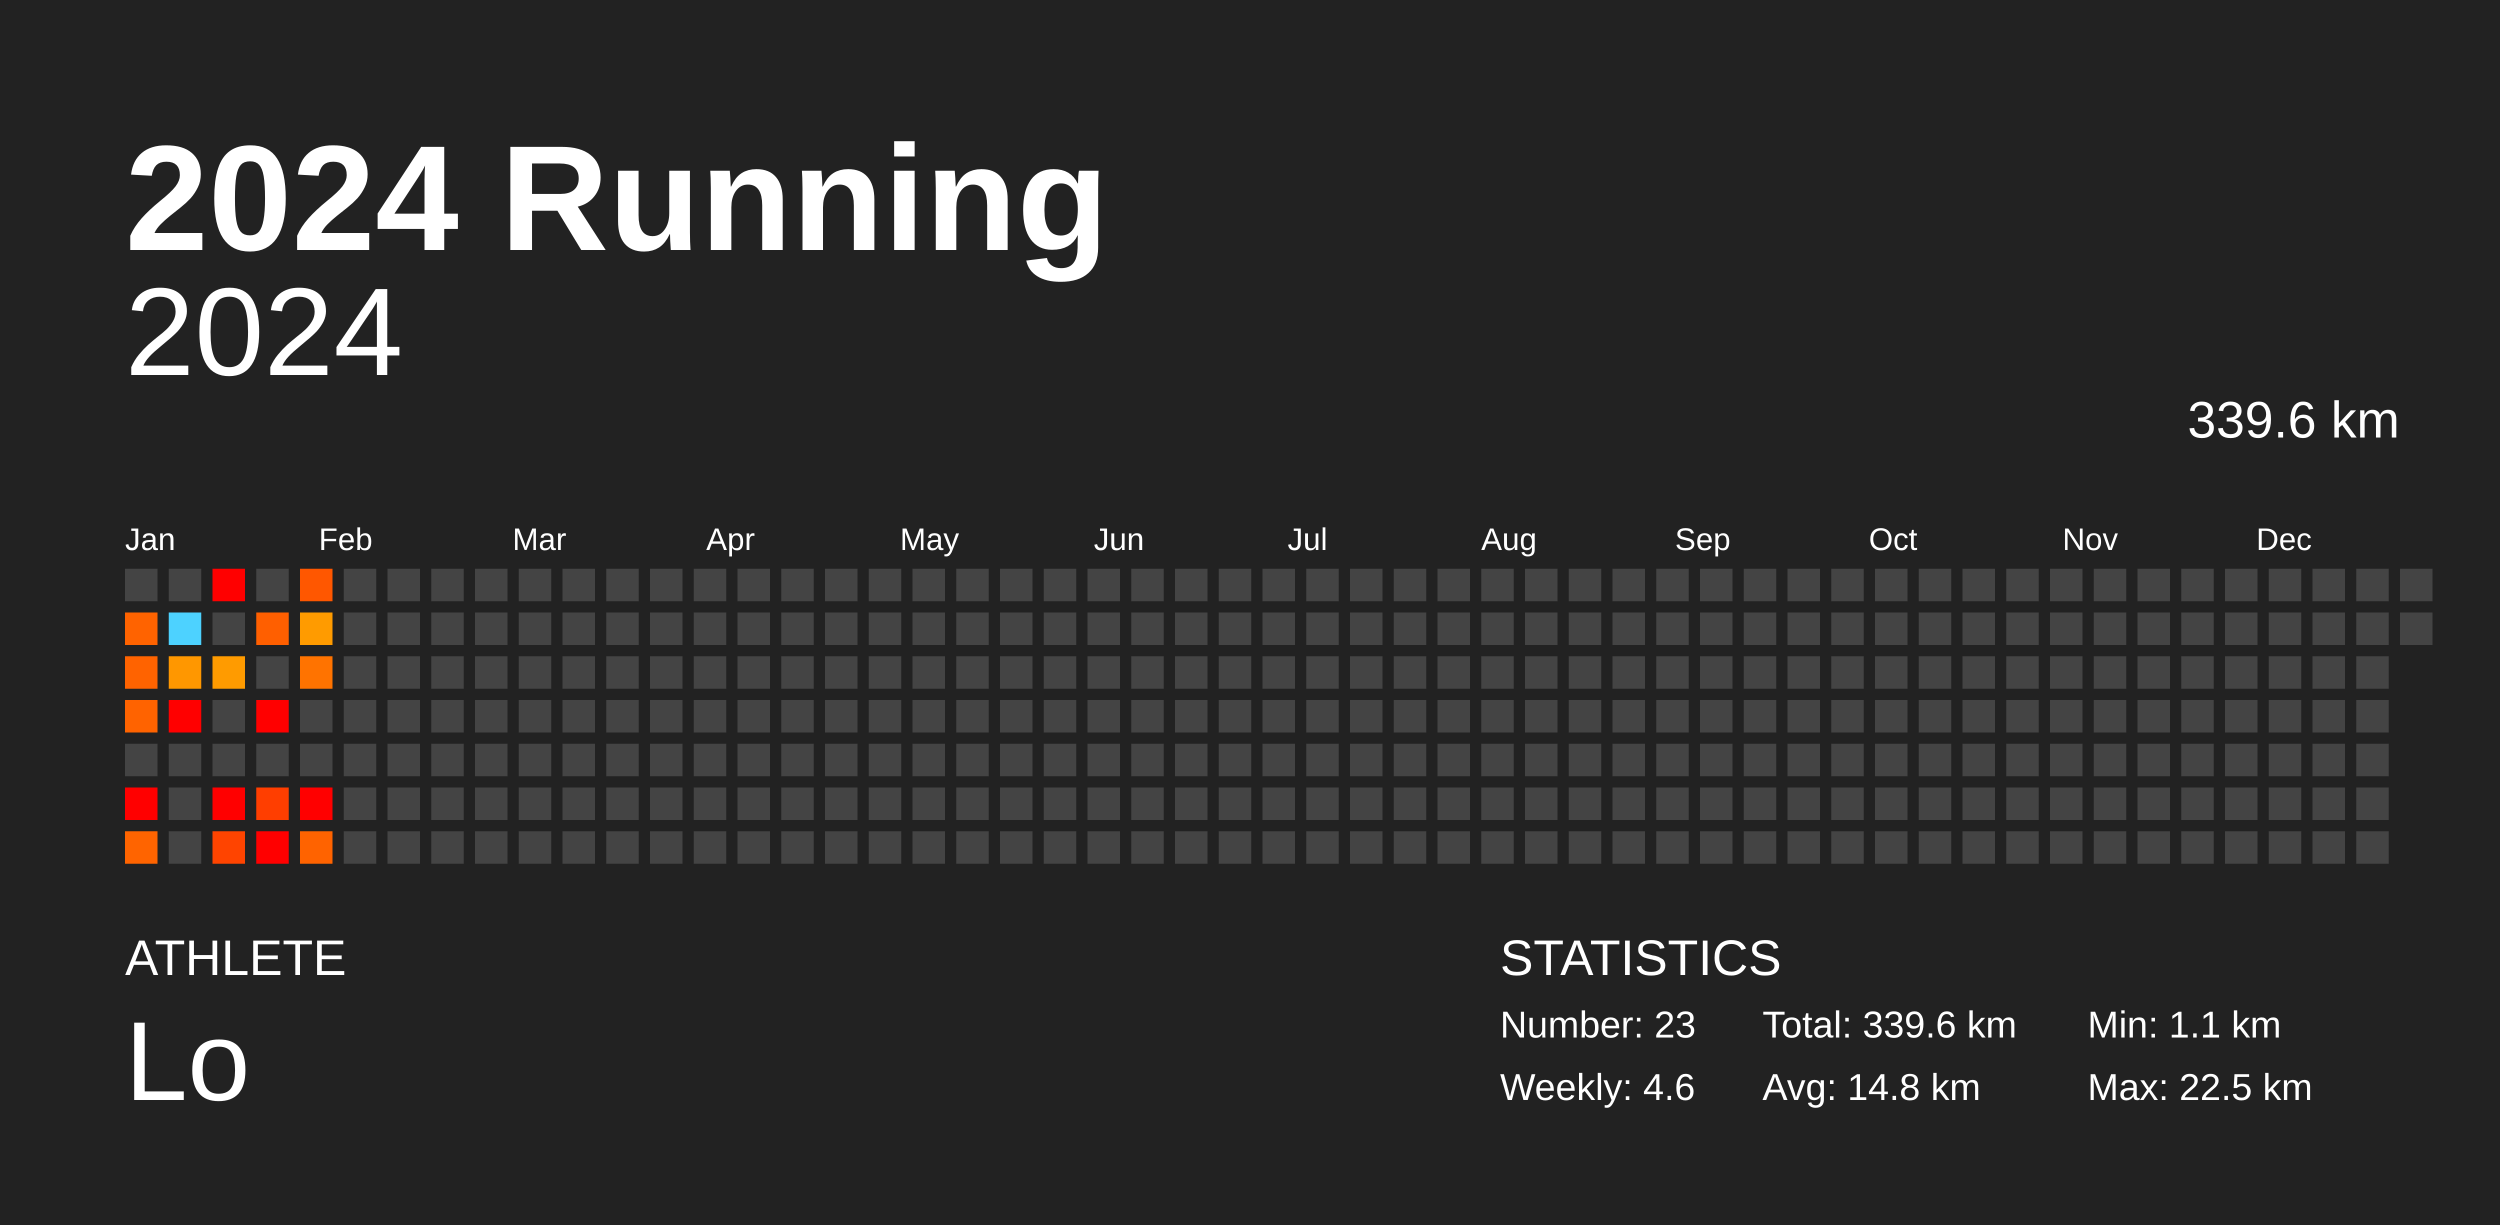
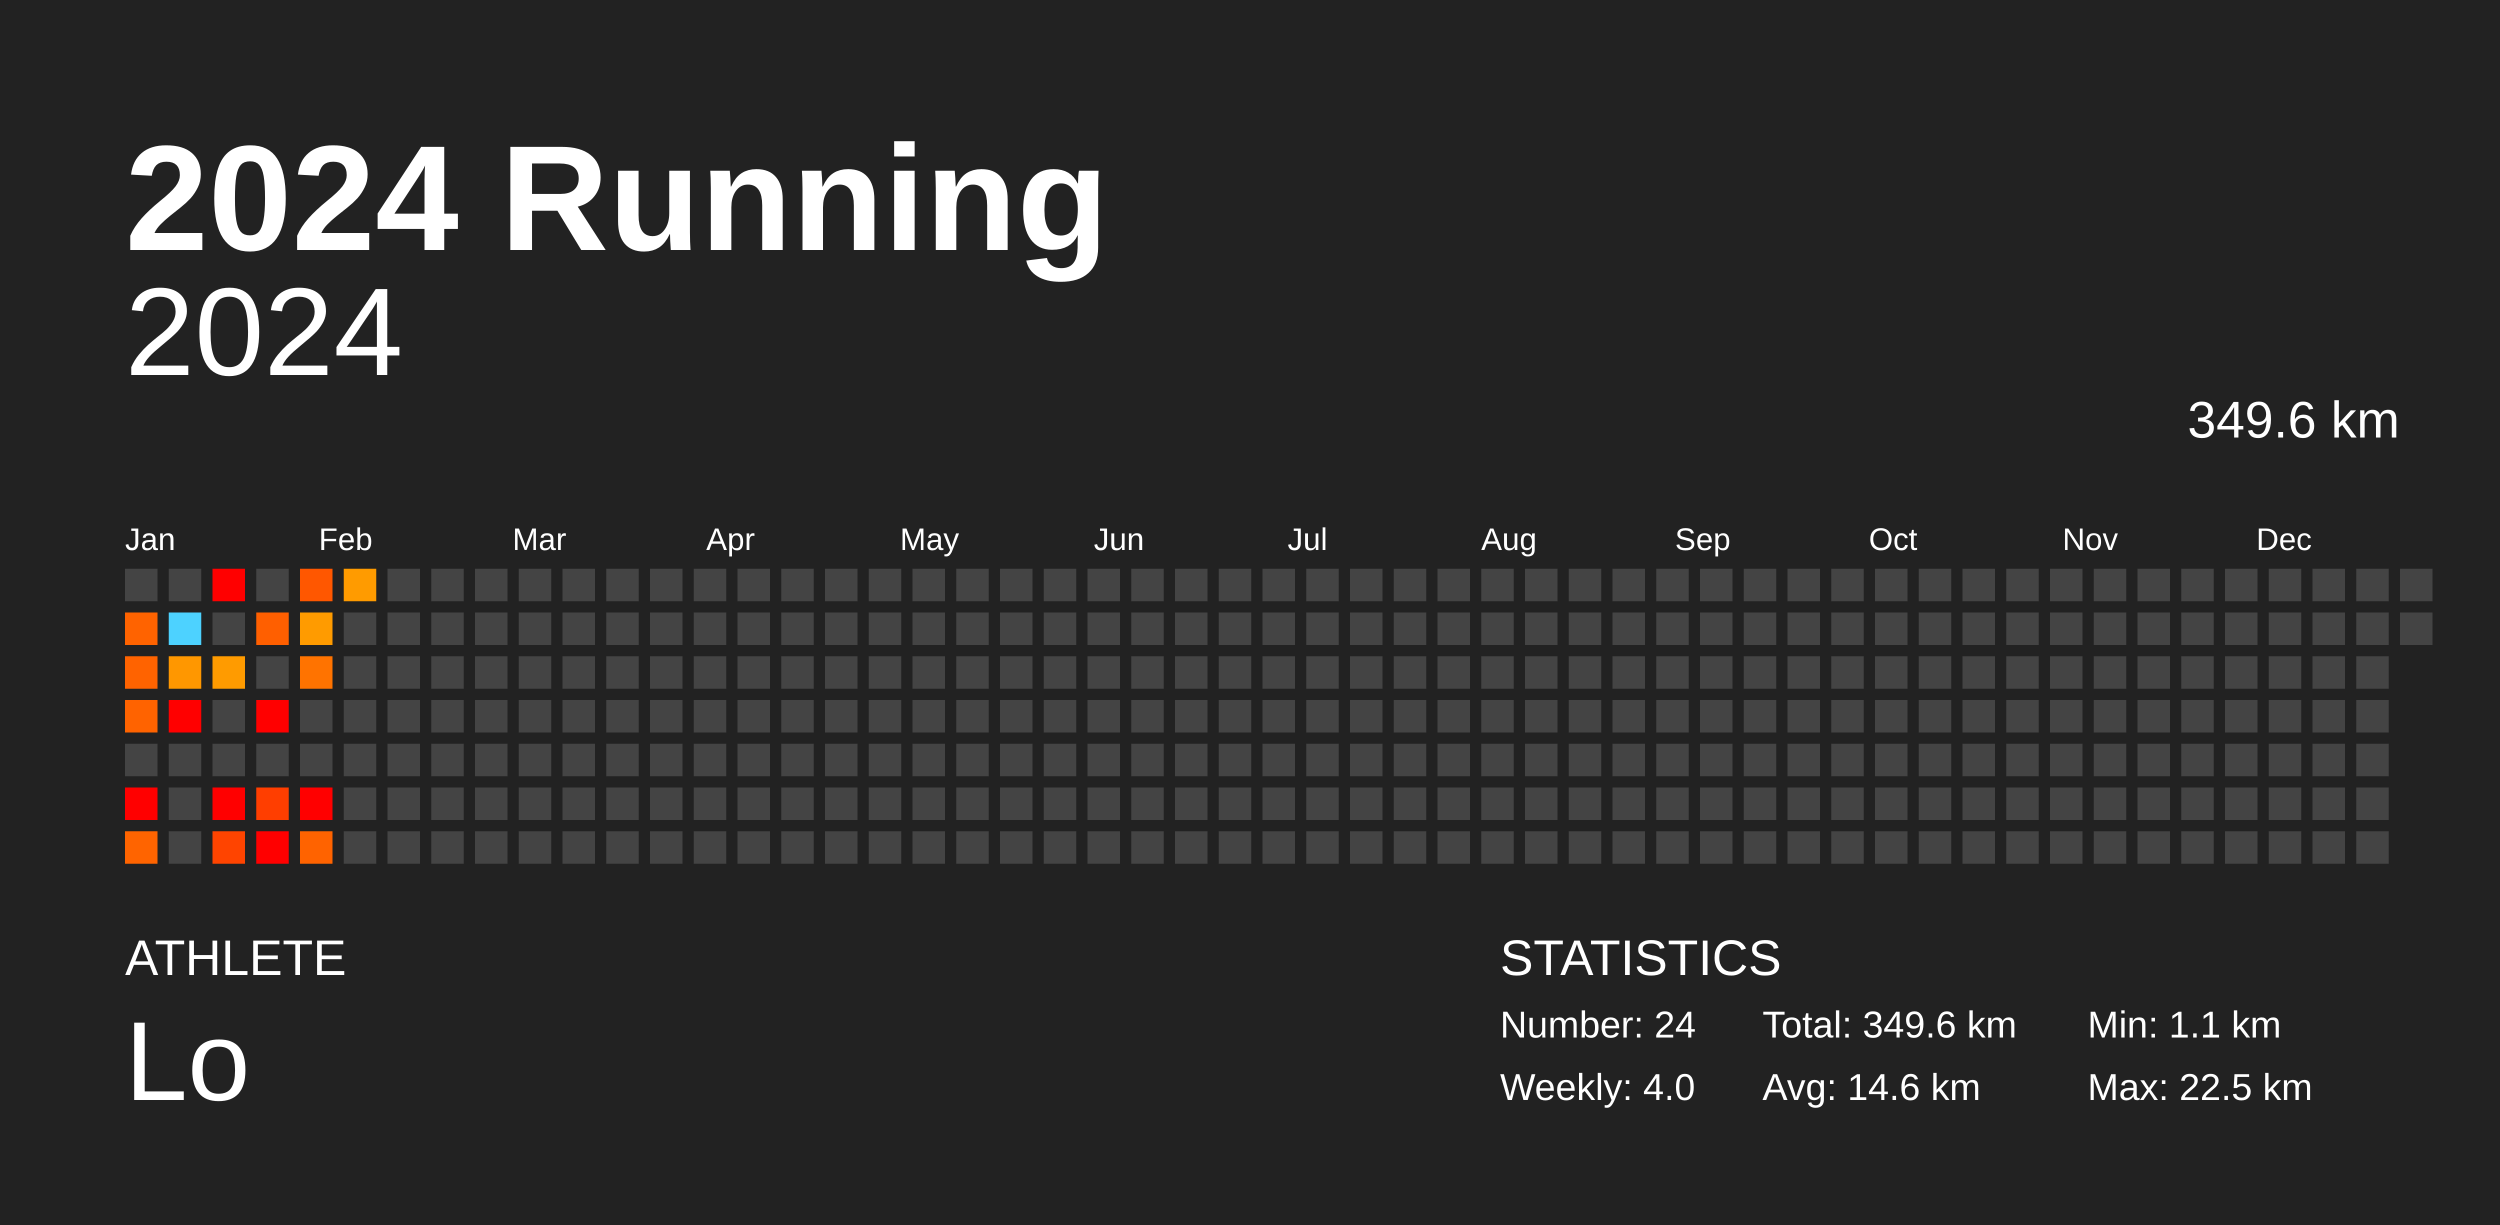
<svg xmlns="http://www.w3.org/2000/svg" baseProfile="full" height="98mm" version="1.1" viewBox="0,0,200,98" width="200mm">
  <defs />
  <rect fill="#222222" height="98" width="200" x="0" y="0" />
  <text fill="#FFFFFF" style="font-size:12px; font-family:Arial; font-weight:bold;" x="10" y="20">2024 Running</text>
  <text fill="#FFFFFF" style="font-size:4px; font-family:Arial" x="10" y="78">ATHLETE</text>
  <text fill="#FFFFFF" style="font-size:9px; font-family:Arial" x="10" y="88">Lo</text>
  <text fill="#FFFFFF" style="font-size:4px; font-family:Arial" x="120" y="78">STATISTICS</text>
-   <text fill="#FFFFFF" style="font-size:3px; font-family:Arial" x="120" y="83">Number: 23</text>
-   <text fill="#FFFFFF" style="font-size:3px; font-family:Arial" x="120" y="88">Weekly: 4.6</text>
-   <text fill="#FFFFFF" style="font-size:3px; font-family:Arial" x="141" y="83">Total: 339.6 km</text>
-   <text fill="#FFFFFF" style="font-size:3px; font-family:Arial" x="141" y="88">Avg: 14.8 km</text>
+   <text fill="#FFFFFF" style="font-size:3px; font-family:Arial" x="120" y="83">Number: 24</text>
+   <text fill="#FFFFFF" style="font-size:3px; font-family:Arial" x="120" y="88">Weekly: 4.0</text>
+   <text fill="#FFFFFF" style="font-size:3px; font-family:Arial" x="141" y="83">Total: 349.6 km</text>
+   <text fill="#FFFFFF" style="font-size:3px; font-family:Arial" x="141" y="88">Avg: 14.6 km</text>
  <text fill="#FFFFFF" style="font-size:3px; font-family:Arial" x="167" y="83">Min: 1.1 km</text>
  <text fill="#FFFFFF" style="font-size:3px; font-family:Arial" x="167" y="88">Max: 22.5 km</text>
  <text alignment-baseline="hanging" fill="#FFFFFF" style="font-size:10.0px; font-family:Arial;" x="10" y="30">2024</text>
-   <text alignment-baseline="hanging" fill="#FFFFFF" style="font-size:4.125px; font-family:Arial;" x="175" y="35">339.6 km</text>
+   <text alignment-baseline="hanging" fill="#FFFFFF" style="font-size:4.125px; font-family:Arial;" x="175" y="35">349.6 km</text>
  <text fill="#FFFFFF" style="font-size:2.5px; font-family:Arial" x="10.0" y="44">Jan</text>
  <text fill="#FFFFFF" style="font-size:2.5px; font-family:Arial" x="25.5" y="44">Feb</text>
  <text fill="#FFFFFF" style="font-size:2.5px; font-family:Arial" x="41.0" y="44">Mar</text>
  <text fill="#FFFFFF" style="font-size:2.5px; font-family:Arial" x="56.5" y="44">Apr</text>
  <text fill="#FFFFFF" style="font-size:2.5px; font-family:Arial" x="72.0" y="44">May</text>
  <text fill="#FFFFFF" style="font-size:2.5px; font-family:Arial" x="87.5" y="44">Jun</text>
  <text fill="#FFFFFF" style="font-size:2.5px; font-family:Arial" x="103.0" y="44">Jul</text>
  <text fill="#FFFFFF" style="font-size:2.5px; font-family:Arial" x="118.5" y="44">Aug</text>
  <text fill="#FFFFFF" style="font-size:2.5px; font-family:Arial" x="134.0" y="44">Sep</text>
  <text fill="#FFFFFF" style="font-size:2.5px; font-family:Arial" x="149.5" y="44">Oct</text>
  <text fill="#FFFFFF" style="font-size:2.5px; font-family:Arial" x="165.0" y="44">Nov</text>
  <text fill="#FFFFFF" style="font-size:2.5px; font-family:Arial" x="180.5" y="44">Dec</text>
  <rect fill="#444444" height="2.6" width="2.6" x="10.0" y="45.5" />
  <rect fill="#ff6300" height="2.6" width="2.6" x="10.0" y="49.0" />
  <rect fill="#ff6300" height="2.6" width="2.6" x="10.0" y="52.5" />
  <rect fill="#ff6300" height="2.6" width="2.6" x="10.0" y="56.0" />
  <rect fill="#444444" height="2.6" width="2.6" x="10.0" y="59.5" />
  <rect fill="red" height="2.6" width="2.6" x="10.0" y="63.0" />
  <rect fill="#ff6400" height="2.6" width="2.6" x="10.0" y="66.5" />
  <rect fill="#444444" height="2.6" width="2.6" x="13.5" y="45.5" />
  <rect fill="#4dd2ff" height="2.6" width="2.6" x="13.5" y="49.0" />
  <rect fill="#ff9700" height="2.6" width="2.6" x="13.5" y="52.5" />
  <rect fill="red" height="2.6" width="2.6" x="13.5" y="56.0" />
  <rect fill="#444444" height="2.6" width="2.6" x="13.5" y="59.5" />
  <rect fill="#444444" height="2.6" width="2.6" x="13.5" y="63.0" />
  <rect fill="#444444" height="2.6" width="2.6" x="13.5" y="66.5" />
  <rect fill="red" height="2.6" width="2.6" x="17.0" y="45.5" />
  <rect fill="#444444" height="2.6" width="2.6" x="17.0" y="49.0" />
  <rect fill="#ff9b00" height="2.6" width="2.6" x="17.0" y="52.5" />
  <rect fill="#444444" height="2.6" width="2.6" x="17.0" y="56.0" />
  <rect fill="#444444" height="2.6" width="2.6" x="17.0" y="59.5" />
  <rect fill="red" height="2.6" width="2.6" x="17.0" y="63.0" />
  <rect fill="#ff4400" height="2.6" width="2.6" x="17.0" y="66.5" />
  <rect fill="#444444" height="2.6" width="2.6" x="20.5" y="45.5" />
  <rect fill="#ff5f00" height="2.6" width="2.6" x="20.5" y="49.0" />
  <rect fill="#444444" height="2.6" width="2.6" x="20.5" y="52.5" />
  <rect fill="red" height="2.6" width="2.6" x="20.5" y="56.0" />
  <rect fill="#444444" height="2.6" width="2.6" x="20.5" y="59.5" />
  <rect fill="#ff3e00" height="2.6" width="2.6" x="20.5" y="63.0" />
  <rect fill="red" height="2.6" width="2.6" x="20.5" y="66.5" />
  <rect fill="#ff5700" height="2.6" width="2.6" x="24.0" y="45.5" />
  <rect fill="#ff9b00" height="2.6" width="2.6" x="24.0" y="49.0" />
  <rect fill="#ff7300" height="2.6" width="2.6" x="24.0" y="52.5" />
  <rect fill="#444444" height="2.6" width="2.6" x="24.0" y="56.0" />
  <rect fill="#444444" height="2.6" width="2.6" x="24.0" y="59.5" />
  <rect fill="red" height="2.6" width="2.6" x="24.0" y="63.0" />
  <rect fill="#ff6300" height="2.6" width="2.6" x="24.0" y="66.5" />
-   <rect fill="#444444" height="2.6" width="2.6" x="27.5" y="45.5" />
+   <rect fill="#ff9b00" height="2.6" width="2.6" x="27.5" y="45.5" />
  <rect fill="#444444" height="2.6" width="2.6" x="27.5" y="49.0" />
  <rect fill="#444444" height="2.6" width="2.6" x="27.5" y="52.5" />
  <rect fill="#444444" height="2.6" width="2.6" x="27.5" y="56.0" />
  <rect fill="#444444" height="2.6" width="2.6" x="27.5" y="59.5" />
  <rect fill="#444444" height="2.6" width="2.6" x="27.5" y="63.0" />
  <rect fill="#444444" height="2.6" width="2.6" x="27.5" y="66.5" />
  <rect fill="#444444" height="2.6" width="2.6" x="31.0" y="45.5" />
  <rect fill="#444444" height="2.6" width="2.6" x="31.0" y="49.0" />
  <rect fill="#444444" height="2.6" width="2.6" x="31.0" y="52.5" />
  <rect fill="#444444" height="2.6" width="2.6" x="31.0" y="56.0" />
  <rect fill="#444444" height="2.6" width="2.6" x="31.0" y="59.5" />
  <rect fill="#444444" height="2.6" width="2.6" x="31.0" y="63.0" />
  <rect fill="#444444" height="2.6" width="2.6" x="31.0" y="66.5" />
  <rect fill="#444444" height="2.6" width="2.6" x="34.5" y="45.5" />
  <rect fill="#444444" height="2.6" width="2.6" x="34.5" y="49.0" />
  <rect fill="#444444" height="2.6" width="2.6" x="34.5" y="52.5" />
  <rect fill="#444444" height="2.6" width="2.6" x="34.5" y="56.0" />
  <rect fill="#444444" height="2.6" width="2.6" x="34.5" y="59.5" />
  <rect fill="#444444" height="2.6" width="2.6" x="34.5" y="63.0" />
  <rect fill="#444444" height="2.6" width="2.6" x="34.5" y="66.5" />
  <rect fill="#444444" height="2.6" width="2.6" x="38.0" y="45.5" />
  <rect fill="#444444" height="2.6" width="2.6" x="38.0" y="49.0" />
  <rect fill="#444444" height="2.6" width="2.6" x="38.0" y="52.5" />
  <rect fill="#444444" height="2.6" width="2.6" x="38.0" y="56.0" />
  <rect fill="#444444" height="2.6" width="2.6" x="38.0" y="59.5" />
  <rect fill="#444444" height="2.6" width="2.6" x="38.0" y="63.0" />
  <rect fill="#444444" height="2.6" width="2.6" x="38.0" y="66.5" />
  <rect fill="#444444" height="2.6" width="2.6" x="41.5" y="45.5" />
  <rect fill="#444444" height="2.6" width="2.6" x="41.5" y="49.0" />
  <rect fill="#444444" height="2.6" width="2.6" x="41.5" y="52.5" />
  <rect fill="#444444" height="2.6" width="2.6" x="41.5" y="56.0" />
  <rect fill="#444444" height="2.6" width="2.6" x="41.5" y="59.5" />
  <rect fill="#444444" height="2.6" width="2.6" x="41.5" y="63.0" />
  <rect fill="#444444" height="2.6" width="2.6" x="41.5" y="66.5" />
  <rect fill="#444444" height="2.6" width="2.6" x="45.0" y="45.5" />
  <rect fill="#444444" height="2.6" width="2.6" x="45.0" y="49.0" />
  <rect fill="#444444" height="2.6" width="2.6" x="45.0" y="52.5" />
  <rect fill="#444444" height="2.6" width="2.6" x="45.0" y="56.0" />
  <rect fill="#444444" height="2.6" width="2.6" x="45.0" y="59.5" />
  <rect fill="#444444" height="2.6" width="2.6" x="45.0" y="63.0" />
  <rect fill="#444444" height="2.6" width="2.6" x="45.0" y="66.5" />
  <rect fill="#444444" height="2.6" width="2.6" x="48.5" y="45.5" />
  <rect fill="#444444" height="2.6" width="2.6" x="48.5" y="49.0" />
  <rect fill="#444444" height="2.6" width="2.6" x="48.5" y="52.5" />
  <rect fill="#444444" height="2.6" width="2.6" x="48.5" y="56.0" />
  <rect fill="#444444" height="2.6" width="2.6" x="48.5" y="59.5" />
  <rect fill="#444444" height="2.6" width="2.6" x="48.5" y="63.0" />
  <rect fill="#444444" height="2.6" width="2.6" x="48.5" y="66.5" />
  <rect fill="#444444" height="2.6" width="2.6" x="52.0" y="45.5" />
  <rect fill="#444444" height="2.6" width="2.6" x="52.0" y="49.0" />
  <rect fill="#444444" height="2.6" width="2.6" x="52.0" y="52.5" />
  <rect fill="#444444" height="2.6" width="2.6" x="52.0" y="56.0" />
  <rect fill="#444444" height="2.6" width="2.6" x="52.0" y="59.5" />
  <rect fill="#444444" height="2.6" width="2.6" x="52.0" y="63.0" />
  <rect fill="#444444" height="2.6" width="2.6" x="52.0" y="66.5" />
  <rect fill="#444444" height="2.6" width="2.6" x="55.5" y="45.5" />
  <rect fill="#444444" height="2.6" width="2.6" x="55.5" y="49.0" />
  <rect fill="#444444" height="2.6" width="2.6" x="55.5" y="52.5" />
  <rect fill="#444444" height="2.6" width="2.6" x="55.5" y="56.0" />
  <rect fill="#444444" height="2.6" width="2.6" x="55.5" y="59.5" />
  <rect fill="#444444" height="2.6" width="2.6" x="55.5" y="63.0" />
  <rect fill="#444444" height="2.6" width="2.6" x="55.5" y="66.5" />
  <rect fill="#444444" height="2.6" width="2.6" x="59.0" y="45.5" />
  <rect fill="#444444" height="2.6" width="2.6" x="59.0" y="49.0" />
  <rect fill="#444444" height="2.6" width="2.6" x="59.0" y="52.5" />
  <rect fill="#444444" height="2.6" width="2.6" x="59.0" y="56.0" />
  <rect fill="#444444" height="2.6" width="2.6" x="59.0" y="59.5" />
  <rect fill="#444444" height="2.6" width="2.6" x="59.0" y="63.0" />
  <rect fill="#444444" height="2.6" width="2.6" x="59.0" y="66.5" />
  <rect fill="#444444" height="2.6" width="2.6" x="62.5" y="45.5" />
  <rect fill="#444444" height="2.6" width="2.6" x="62.5" y="49.0" />
  <rect fill="#444444" height="2.6" width="2.6" x="62.5" y="52.5" />
  <rect fill="#444444" height="2.6" width="2.6" x="62.5" y="56.0" />
  <rect fill="#444444" height="2.6" width="2.6" x="62.5" y="59.5" />
  <rect fill="#444444" height="2.6" width="2.6" x="62.5" y="63.0" />
  <rect fill="#444444" height="2.6" width="2.6" x="62.5" y="66.5" />
  <rect fill="#444444" height="2.6" width="2.6" x="66.0" y="45.5" />
  <rect fill="#444444" height="2.6" width="2.6" x="66.0" y="49.0" />
  <rect fill="#444444" height="2.6" width="2.6" x="66.0" y="52.5" />
  <rect fill="#444444" height="2.6" width="2.6" x="66.0" y="56.0" />
  <rect fill="#444444" height="2.6" width="2.6" x="66.0" y="59.5" />
  <rect fill="#444444" height="2.6" width="2.6" x="66.0" y="63.0" />
  <rect fill="#444444" height="2.6" width="2.6" x="66.0" y="66.5" />
  <rect fill="#444444" height="2.6" width="2.6" x="69.5" y="45.5" />
  <rect fill="#444444" height="2.6" width="2.6" x="69.5" y="49.0" />
  <rect fill="#444444" height="2.6" width="2.6" x="69.5" y="52.5" />
  <rect fill="#444444" height="2.6" width="2.6" x="69.5" y="56.0" />
  <rect fill="#444444" height="2.6" width="2.6" x="69.5" y="59.5" />
  <rect fill="#444444" height="2.6" width="2.6" x="69.5" y="63.0" />
  <rect fill="#444444" height="2.6" width="2.6" x="69.5" y="66.5" />
  <rect fill="#444444" height="2.6" width="2.6" x="73.0" y="45.5" />
  <rect fill="#444444" height="2.6" width="2.6" x="73.0" y="49.0" />
  <rect fill="#444444" height="2.6" width="2.6" x="73.0" y="52.5" />
  <rect fill="#444444" height="2.6" width="2.6" x="73.0" y="56.0" />
  <rect fill="#444444" height="2.6" width="2.6" x="73.0" y="59.5" />
  <rect fill="#444444" height="2.6" width="2.6" x="73.0" y="63.0" />
  <rect fill="#444444" height="2.6" width="2.6" x="73.0" y="66.5" />
  <rect fill="#444444" height="2.6" width="2.6" x="76.5" y="45.5" />
  <rect fill="#444444" height="2.6" width="2.6" x="76.5" y="49.0" />
  <rect fill="#444444" height="2.6" width="2.6" x="76.5" y="52.5" />
  <rect fill="#444444" height="2.6" width="2.6" x="76.5" y="56.0" />
  <rect fill="#444444" height="2.6" width="2.6" x="76.5" y="59.5" />
  <rect fill="#444444" height="2.6" width="2.6" x="76.5" y="63.0" />
  <rect fill="#444444" height="2.6" width="2.6" x="76.5" y="66.5" />
  <rect fill="#444444" height="2.6" width="2.6" x="80.0" y="45.5" />
  <rect fill="#444444" height="2.6" width="2.6" x="80.0" y="49.0" />
  <rect fill="#444444" height="2.6" width="2.6" x="80.0" y="52.5" />
  <rect fill="#444444" height="2.6" width="2.6" x="80.0" y="56.0" />
  <rect fill="#444444" height="2.6" width="2.6" x="80.0" y="59.5" />
  <rect fill="#444444" height="2.6" width="2.6" x="80.0" y="63.0" />
  <rect fill="#444444" height="2.6" width="2.6" x="80.0" y="66.5" />
  <rect fill="#444444" height="2.6" width="2.6" x="83.5" y="45.5" />
  <rect fill="#444444" height="2.6" width="2.6" x="83.5" y="49.0" />
  <rect fill="#444444" height="2.6" width="2.6" x="83.5" y="52.5" />
  <rect fill="#444444" height="2.6" width="2.6" x="83.5" y="56.0" />
  <rect fill="#444444" height="2.6" width="2.6" x="83.5" y="59.5" />
  <rect fill="#444444" height="2.6" width="2.6" x="83.5" y="63.0" />
  <rect fill="#444444" height="2.6" width="2.6" x="83.5" y="66.5" />
  <rect fill="#444444" height="2.6" width="2.6" x="87.0" y="45.5" />
  <rect fill="#444444" height="2.6" width="2.6" x="87.0" y="49.0" />
  <rect fill="#444444" height="2.6" width="2.6" x="87.0" y="52.5" />
  <rect fill="#444444" height="2.6" width="2.6" x="87.0" y="56.0" />
  <rect fill="#444444" height="2.6" width="2.6" x="87.0" y="59.5" />
  <rect fill="#444444" height="2.6" width="2.6" x="87.0" y="63.0" />
  <rect fill="#444444" height="2.6" width="2.6" x="87.0" y="66.5" />
  <rect fill="#444444" height="2.6" width="2.6" x="90.5" y="45.5" />
  <rect fill="#444444" height="2.6" width="2.6" x="90.5" y="49.0" />
  <rect fill="#444444" height="2.6" width="2.6" x="90.5" y="52.5" />
  <rect fill="#444444" height="2.6" width="2.6" x="90.5" y="56.0" />
  <rect fill="#444444" height="2.6" width="2.6" x="90.5" y="59.5" />
  <rect fill="#444444" height="2.6" width="2.6" x="90.5" y="63.0" />
  <rect fill="#444444" height="2.6" width="2.6" x="90.5" y="66.5" />
  <rect fill="#444444" height="2.6" width="2.6" x="94.0" y="45.5" />
  <rect fill="#444444" height="2.6" width="2.6" x="94.0" y="49.0" />
  <rect fill="#444444" height="2.6" width="2.6" x="94.0" y="52.5" />
  <rect fill="#444444" height="2.6" width="2.6" x="94.0" y="56.0" />
  <rect fill="#444444" height="2.6" width="2.6" x="94.0" y="59.5" />
  <rect fill="#444444" height="2.6" width="2.6" x="94.0" y="63.0" />
  <rect fill="#444444" height="2.6" width="2.6" x="94.0" y="66.5" />
  <rect fill="#444444" height="2.6" width="2.6" x="97.5" y="45.5" />
  <rect fill="#444444" height="2.6" width="2.6" x="97.5" y="49.0" />
  <rect fill="#444444" height="2.6" width="2.6" x="97.5" y="52.5" />
  <rect fill="#444444" height="2.6" width="2.6" x="97.5" y="56.0" />
  <rect fill="#444444" height="2.6" width="2.6" x="97.5" y="59.5" />
  <rect fill="#444444" height="2.6" width="2.6" x="97.5" y="63.0" />
  <rect fill="#444444" height="2.6" width="2.6" x="97.5" y="66.5" />
  <rect fill="#444444" height="2.6" width="2.6" x="101.0" y="45.5" />
  <rect fill="#444444" height="2.6" width="2.6" x="101.0" y="49.0" />
  <rect fill="#444444" height="2.6" width="2.6" x="101.0" y="52.5" />
  <rect fill="#444444" height="2.6" width="2.6" x="101.0" y="56.0" />
  <rect fill="#444444" height="2.6" width="2.6" x="101.0" y="59.5" />
  <rect fill="#444444" height="2.6" width="2.6" x="101.0" y="63.0" />
  <rect fill="#444444" height="2.6" width="2.6" x="101.0" y="66.5" />
  <rect fill="#444444" height="2.6" width="2.6" x="104.5" y="45.5" />
  <rect fill="#444444" height="2.6" width="2.6" x="104.5" y="49.0" />
  <rect fill="#444444" height="2.6" width="2.6" x="104.5" y="52.5" />
  <rect fill="#444444" height="2.6" width="2.6" x="104.5" y="56.0" />
  <rect fill="#444444" height="2.6" width="2.6" x="104.5" y="59.5" />
  <rect fill="#444444" height="2.6" width="2.6" x="104.5" y="63.0" />
  <rect fill="#444444" height="2.6" width="2.6" x="104.5" y="66.5" />
  <rect fill="#444444" height="2.6" width="2.6" x="108.0" y="45.5" />
  <rect fill="#444444" height="2.6" width="2.6" x="108.0" y="49.0" />
  <rect fill="#444444" height="2.6" width="2.6" x="108.0" y="52.5" />
  <rect fill="#444444" height="2.6" width="2.6" x="108.0" y="56.0" />
  <rect fill="#444444" height="2.6" width="2.6" x="108.0" y="59.5" />
  <rect fill="#444444" height="2.6" width="2.6" x="108.0" y="63.0" />
  <rect fill="#444444" height="2.6" width="2.6" x="108.0" y="66.5" />
  <rect fill="#444444" height="2.6" width="2.6" x="111.5" y="45.5" />
  <rect fill="#444444" height="2.6" width="2.6" x="111.5" y="49.0" />
  <rect fill="#444444" height="2.6" width="2.6" x="111.5" y="52.5" />
  <rect fill="#444444" height="2.6" width="2.6" x="111.5" y="56.0" />
  <rect fill="#444444" height="2.6" width="2.6" x="111.5" y="59.5" />
  <rect fill="#444444" height="2.6" width="2.6" x="111.5" y="63.0" />
  <rect fill="#444444" height="2.6" width="2.6" x="111.5" y="66.5" />
  <rect fill="#444444" height="2.6" width="2.6" x="115.0" y="45.5" />
  <rect fill="#444444" height="2.6" width="2.6" x="115.0" y="49.0" />
  <rect fill="#444444" height="2.6" width="2.6" x="115.0" y="52.5" />
  <rect fill="#444444" height="2.6" width="2.6" x="115.0" y="56.0" />
  <rect fill="#444444" height="2.6" width="2.6" x="115.0" y="59.5" />
  <rect fill="#444444" height="2.6" width="2.6" x="115.0" y="63.0" />
  <rect fill="#444444" height="2.6" width="2.6" x="115.0" y="66.5" />
  <rect fill="#444444" height="2.6" width="2.6" x="118.5" y="45.5" />
  <rect fill="#444444" height="2.6" width="2.6" x="118.5" y="49.0" />
  <rect fill="#444444" height="2.6" width="2.6" x="118.5" y="52.5" />
  <rect fill="#444444" height="2.6" width="2.6" x="118.5" y="56.0" />
  <rect fill="#444444" height="2.6" width="2.6" x="118.5" y="59.5" />
  <rect fill="#444444" height="2.6" width="2.6" x="118.5" y="63.0" />
  <rect fill="#444444" height="2.6" width="2.6" x="118.5" y="66.5" />
  <rect fill="#444444" height="2.6" width="2.6" x="122.0" y="45.5" />
  <rect fill="#444444" height="2.6" width="2.6" x="122.0" y="49.0" />
  <rect fill="#444444" height="2.6" width="2.6" x="122.0" y="52.5" />
  <rect fill="#444444" height="2.6" width="2.6" x="122.0" y="56.0" />
  <rect fill="#444444" height="2.6" width="2.6" x="122.0" y="59.5" />
  <rect fill="#444444" height="2.6" width="2.6" x="122.0" y="63.0" />
  <rect fill="#444444" height="2.6" width="2.6" x="122.0" y="66.5" />
  <rect fill="#444444" height="2.6" width="2.6" x="125.5" y="45.5" />
  <rect fill="#444444" height="2.6" width="2.6" x="125.5" y="49.0" />
  <rect fill="#444444" height="2.6" width="2.6" x="125.5" y="52.5" />
  <rect fill="#444444" height="2.6" width="2.6" x="125.5" y="56.0" />
  <rect fill="#444444" height="2.6" width="2.6" x="125.5" y="59.5" />
  <rect fill="#444444" height="2.6" width="2.6" x="125.5" y="63.0" />
  <rect fill="#444444" height="2.6" width="2.6" x="125.5" y="66.5" />
  <rect fill="#444444" height="2.6" width="2.6" x="129.0" y="45.5" />
  <rect fill="#444444" height="2.6" width="2.6" x="129.0" y="49.0" />
  <rect fill="#444444" height="2.6" width="2.6" x="129.0" y="52.5" />
  <rect fill="#444444" height="2.6" width="2.6" x="129.0" y="56.0" />
  <rect fill="#444444" height="2.6" width="2.6" x="129.0" y="59.5" />
  <rect fill="#444444" height="2.6" width="2.6" x="129.0" y="63.0" />
  <rect fill="#444444" height="2.6" width="2.6" x="129.0" y="66.5" />
  <rect fill="#444444" height="2.6" width="2.6" x="132.5" y="45.5" />
  <rect fill="#444444" height="2.6" width="2.6" x="132.5" y="49.0" />
  <rect fill="#444444" height="2.6" width="2.6" x="132.5" y="52.5" />
  <rect fill="#444444" height="2.6" width="2.6" x="132.5" y="56.0" />
  <rect fill="#444444" height="2.6" width="2.6" x="132.5" y="59.5" />
  <rect fill="#444444" height="2.6" width="2.6" x="132.5" y="63.0" />
  <rect fill="#444444" height="2.6" width="2.6" x="132.5" y="66.5" />
  <rect fill="#444444" height="2.6" width="2.6" x="136.0" y="45.5" />
  <rect fill="#444444" height="2.6" width="2.6" x="136.0" y="49.0" />
  <rect fill="#444444" height="2.6" width="2.6" x="136.0" y="52.5" />
  <rect fill="#444444" height="2.6" width="2.6" x="136.0" y="56.0" />
  <rect fill="#444444" height="2.6" width="2.6" x="136.0" y="59.5" />
  <rect fill="#444444" height="2.6" width="2.6" x="136.0" y="63.0" />
  <rect fill="#444444" height="2.6" width="2.6" x="136.0" y="66.5" />
  <rect fill="#444444" height="2.6" width="2.6" x="139.5" y="45.5" />
  <rect fill="#444444" height="2.6" width="2.6" x="139.5" y="49.0" />
  <rect fill="#444444" height="2.6" width="2.6" x="139.5" y="52.5" />
  <rect fill="#444444" height="2.6" width="2.6" x="139.5" y="56.0" />
  <rect fill="#444444" height="2.6" width="2.6" x="139.5" y="59.5" />
  <rect fill="#444444" height="2.6" width="2.6" x="139.5" y="63.0" />
  <rect fill="#444444" height="2.6" width="2.6" x="139.5" y="66.5" />
  <rect fill="#444444" height="2.6" width="2.6" x="143.0" y="45.5" />
  <rect fill="#444444" height="2.6" width="2.6" x="143.0" y="49.0" />
  <rect fill="#444444" height="2.6" width="2.6" x="143.0" y="52.5" />
  <rect fill="#444444" height="2.6" width="2.6" x="143.0" y="56.0" />
  <rect fill="#444444" height="2.6" width="2.6" x="143.0" y="59.5" />
  <rect fill="#444444" height="2.6" width="2.6" x="143.0" y="63.0" />
  <rect fill="#444444" height="2.6" width="2.6" x="143.0" y="66.5" />
  <rect fill="#444444" height="2.6" width="2.6" x="146.5" y="45.5" />
  <rect fill="#444444" height="2.6" width="2.6" x="146.5" y="49.0" />
  <rect fill="#444444" height="2.6" width="2.6" x="146.5" y="52.5" />
  <rect fill="#444444" height="2.6" width="2.6" x="146.5" y="56.0" />
  <rect fill="#444444" height="2.6" width="2.6" x="146.5" y="59.5" />
  <rect fill="#444444" height="2.6" width="2.6" x="146.5" y="63.0" />
  <rect fill="#444444" height="2.6" width="2.6" x="146.5" y="66.5" />
  <rect fill="#444444" height="2.6" width="2.6" x="150.0" y="45.5" />
  <rect fill="#444444" height="2.6" width="2.6" x="150.0" y="49.0" />
  <rect fill="#444444" height="2.6" width="2.6" x="150.0" y="52.5" />
  <rect fill="#444444" height="2.6" width="2.6" x="150.0" y="56.0" />
  <rect fill="#444444" height="2.6" width="2.6" x="150.0" y="59.5" />
  <rect fill="#444444" height="2.6" width="2.6" x="150.0" y="63.0" />
  <rect fill="#444444" height="2.6" width="2.6" x="150.0" y="66.5" />
  <rect fill="#444444" height="2.6" width="2.6" x="153.5" y="45.5" />
  <rect fill="#444444" height="2.6" width="2.6" x="153.5" y="49.0" />
  <rect fill="#444444" height="2.6" width="2.6" x="153.5" y="52.5" />
  <rect fill="#444444" height="2.6" width="2.6" x="153.5" y="56.0" />
  <rect fill="#444444" height="2.6" width="2.6" x="153.5" y="59.5" />
  <rect fill="#444444" height="2.6" width="2.6" x="153.5" y="63.0" />
  <rect fill="#444444" height="2.6" width="2.6" x="153.5" y="66.5" />
  <rect fill="#444444" height="2.6" width="2.6" x="157.0" y="45.5" />
  <rect fill="#444444" height="2.6" width="2.6" x="157.0" y="49.0" />
  <rect fill="#444444" height="2.6" width="2.6" x="157.0" y="52.5" />
  <rect fill="#444444" height="2.6" width="2.6" x="157.0" y="56.0" />
  <rect fill="#444444" height="2.6" width="2.6" x="157.0" y="59.5" />
  <rect fill="#444444" height="2.6" width="2.6" x="157.0" y="63.0" />
  <rect fill="#444444" height="2.6" width="2.6" x="157.0" y="66.5" />
  <rect fill="#444444" height="2.6" width="2.6" x="160.5" y="45.5" />
  <rect fill="#444444" height="2.6" width="2.6" x="160.5" y="49.0" />
  <rect fill="#444444" height="2.6" width="2.6" x="160.5" y="52.5" />
  <rect fill="#444444" height="2.6" width="2.6" x="160.5" y="56.0" />
  <rect fill="#444444" height="2.6" width="2.6" x="160.5" y="59.5" />
  <rect fill="#444444" height="2.6" width="2.6" x="160.5" y="63.0" />
  <rect fill="#444444" height="2.6" width="2.6" x="160.5" y="66.5" />
  <rect fill="#444444" height="2.6" width="2.6" x="164.0" y="45.5" />
  <rect fill="#444444" height="2.6" width="2.6" x="164.0" y="49.0" />
  <rect fill="#444444" height="2.6" width="2.6" x="164.0" y="52.5" />
  <rect fill="#444444" height="2.6" width="2.6" x="164.0" y="56.0" />
  <rect fill="#444444" height="2.6" width="2.6" x="164.0" y="59.5" />
  <rect fill="#444444" height="2.6" width="2.6" x="164.0" y="63.0" />
  <rect fill="#444444" height="2.6" width="2.6" x="164.0" y="66.5" />
  <rect fill="#444444" height="2.6" width="2.6" x="167.5" y="45.5" />
  <rect fill="#444444" height="2.6" width="2.6" x="167.5" y="49.0" />
  <rect fill="#444444" height="2.6" width="2.6" x="167.5" y="52.5" />
  <rect fill="#444444" height="2.6" width="2.6" x="167.5" y="56.0" />
  <rect fill="#444444" height="2.6" width="2.6" x="167.5" y="59.5" />
  <rect fill="#444444" height="2.6" width="2.6" x="167.5" y="63.0" />
  <rect fill="#444444" height="2.6" width="2.6" x="167.5" y="66.5" />
  <rect fill="#444444" height="2.6" width="2.6" x="171.0" y="45.5" />
  <rect fill="#444444" height="2.6" width="2.6" x="171.0" y="49.0" />
  <rect fill="#444444" height="2.6" width="2.6" x="171.0" y="52.5" />
  <rect fill="#444444" height="2.6" width="2.6" x="171.0" y="56.0" />
  <rect fill="#444444" height="2.6" width="2.6" x="171.0" y="59.5" />
  <rect fill="#444444" height="2.6" width="2.6" x="171.0" y="63.0" />
  <rect fill="#444444" height="2.6" width="2.6" x="171.0" y="66.5" />
  <rect fill="#444444" height="2.6" width="2.6" x="174.5" y="45.5" />
  <rect fill="#444444" height="2.6" width="2.6" x="174.5" y="49.0" />
  <rect fill="#444444" height="2.6" width="2.6" x="174.5" y="52.5" />
  <rect fill="#444444" height="2.6" width="2.6" x="174.5" y="56.0" />
  <rect fill="#444444" height="2.6" width="2.6" x="174.5" y="59.5" />
  <rect fill="#444444" height="2.6" width="2.6" x="174.5" y="63.0" />
  <rect fill="#444444" height="2.6" width="2.6" x="174.5" y="66.5" />
  <rect fill="#444444" height="2.6" width="2.6" x="178.0" y="45.5" />
  <rect fill="#444444" height="2.6" width="2.6" x="178.0" y="49.0" />
  <rect fill="#444444" height="2.6" width="2.6" x="178.0" y="52.5" />
  <rect fill="#444444" height="2.6" width="2.6" x="178.0" y="56.0" />
  <rect fill="#444444" height="2.6" width="2.6" x="178.0" y="59.5" />
  <rect fill="#444444" height="2.6" width="2.6" x="178.0" y="63.0" />
  <rect fill="#444444" height="2.6" width="2.6" x="178.0" y="66.5" />
  <rect fill="#444444" height="2.6" width="2.6" x="181.5" y="45.5" />
  <rect fill="#444444" height="2.6" width="2.6" x="181.5" y="49.0" />
  <rect fill="#444444" height="2.6" width="2.6" x="181.5" y="52.5" />
  <rect fill="#444444" height="2.6" width="2.6" x="181.5" y="56.0" />
  <rect fill="#444444" height="2.6" width="2.6" x="181.5" y="59.5" />
  <rect fill="#444444" height="2.6" width="2.6" x="181.5" y="63.0" />
  <rect fill="#444444" height="2.6" width="2.6" x="181.5" y="66.5" />
  <rect fill="#444444" height="2.6" width="2.6" x="185.0" y="45.5" />
  <rect fill="#444444" height="2.6" width="2.6" x="185.0" y="49.0" />
  <rect fill="#444444" height="2.6" width="2.6" x="185.0" y="52.5" />
  <rect fill="#444444" height="2.6" width="2.6" x="185.0" y="56.0" />
  <rect fill="#444444" height="2.6" width="2.6" x="185.0" y="59.5" />
  <rect fill="#444444" height="2.6" width="2.6" x="185.0" y="63.0" />
  <rect fill="#444444" height="2.6" width="2.6" x="185.0" y="66.5" />
  <rect fill="#444444" height="2.6" width="2.6" x="188.5" y="45.5" />
  <rect fill="#444444" height="2.6" width="2.6" x="188.5" y="49.0" />
  <rect fill="#444444" height="2.6" width="2.6" x="188.5" y="52.5" />
  <rect fill="#444444" height="2.6" width="2.6" x="188.5" y="56.0" />
  <rect fill="#444444" height="2.6" width="2.6" x="188.5" y="59.5" />
  <rect fill="#444444" height="2.6" width="2.6" x="188.5" y="63.0" />
  <rect fill="#444444" height="2.6" width="2.6" x="188.5" y="66.5" />
  <rect fill="#444444" height="2.6" width="2.6" x="192.0" y="45.5" />
  <rect fill="#444444" height="2.6" width="2.6" x="192.0" y="49.0" />
</svg>
